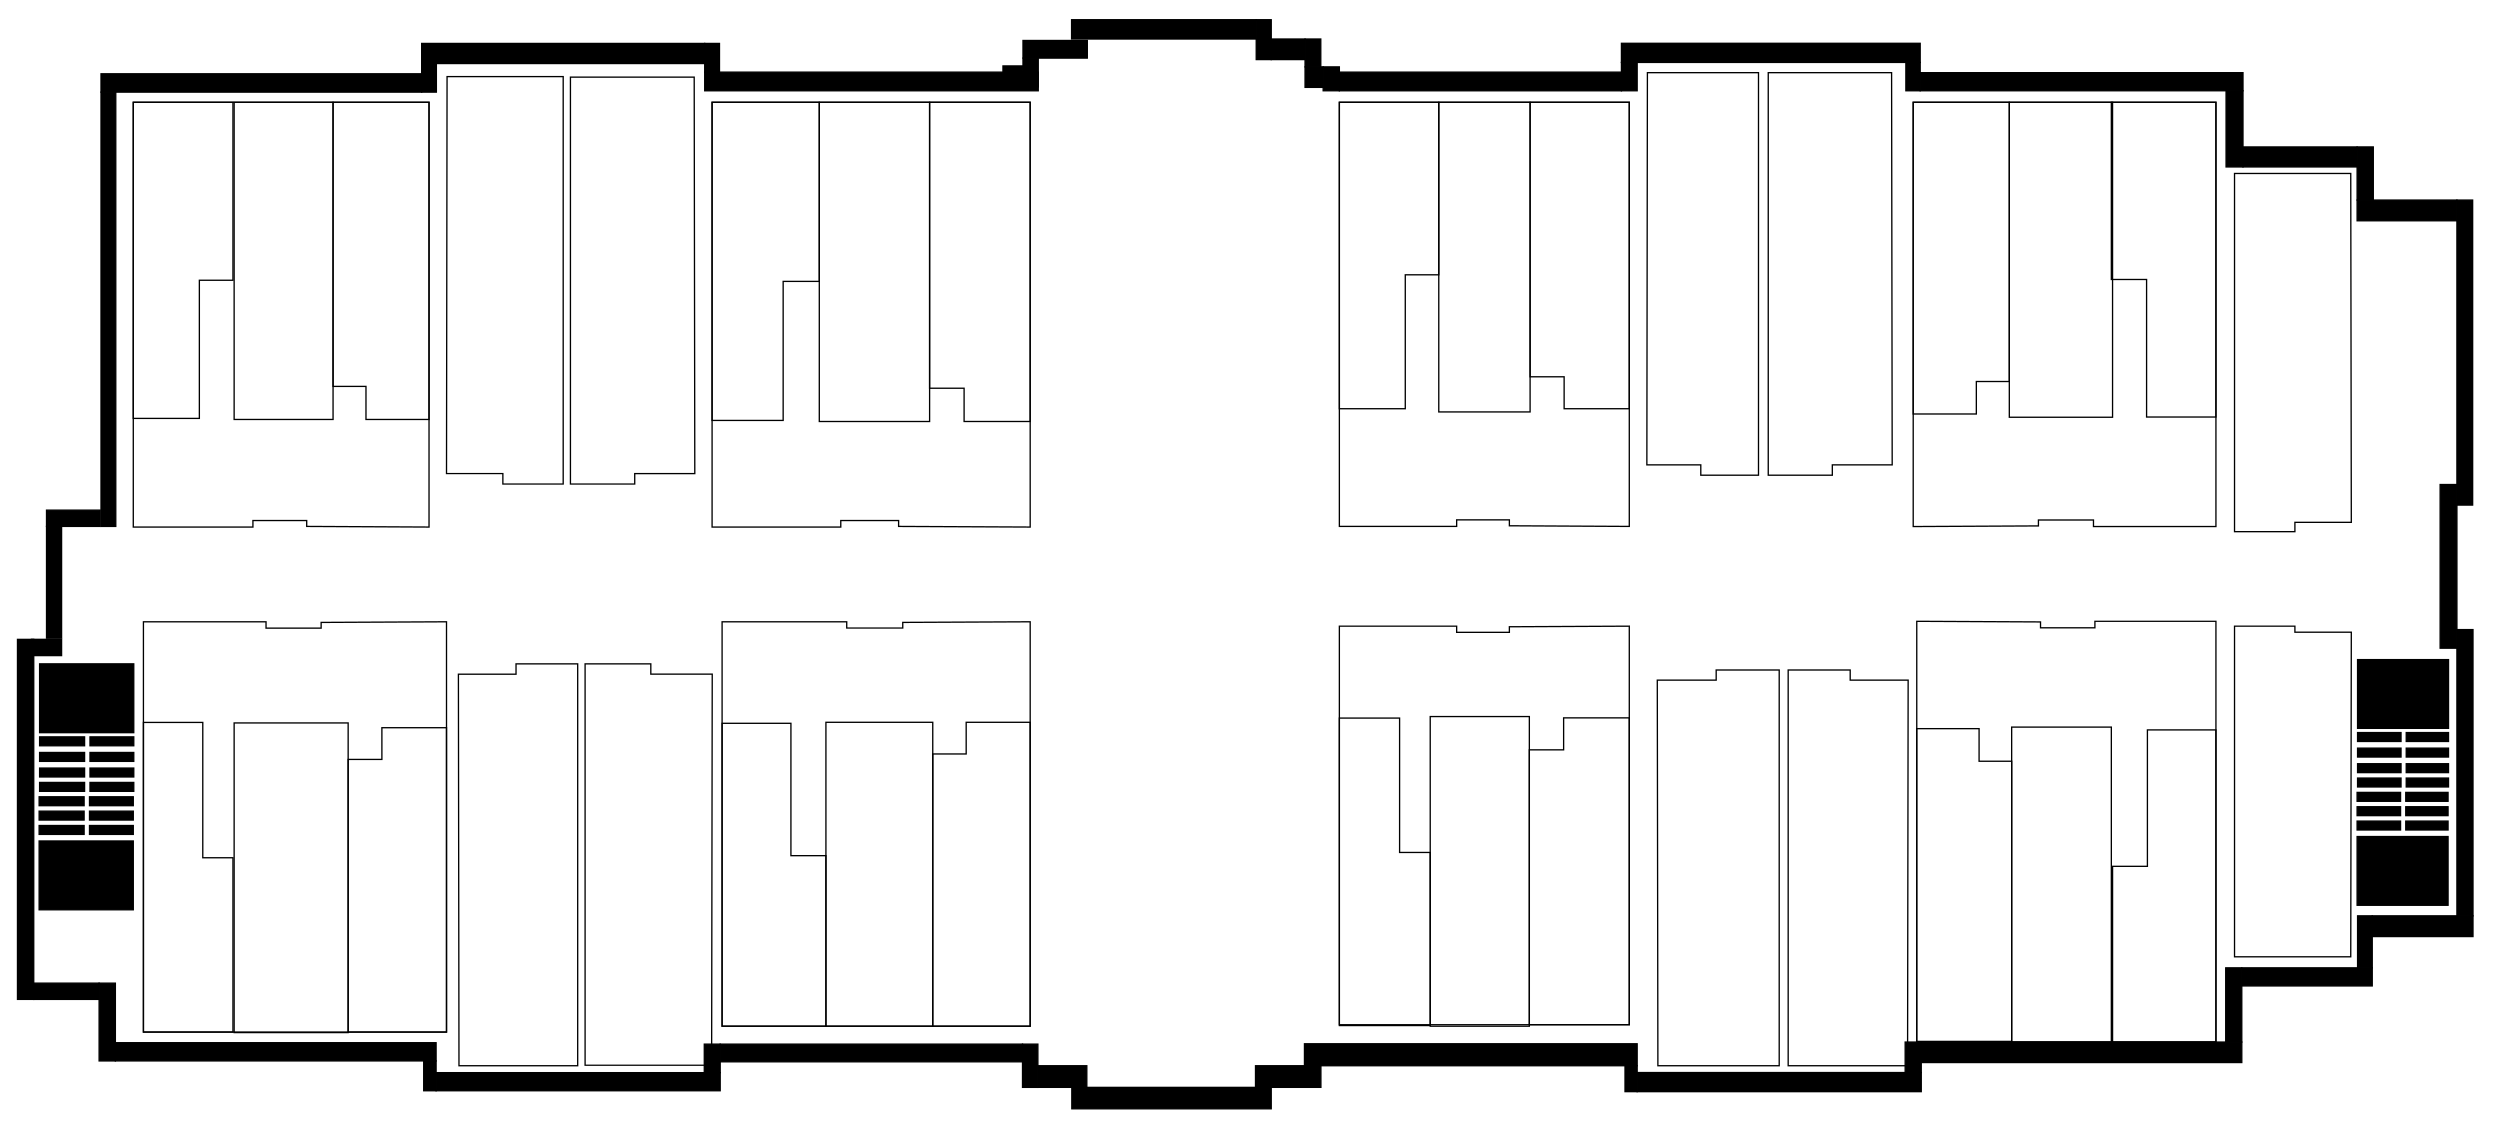
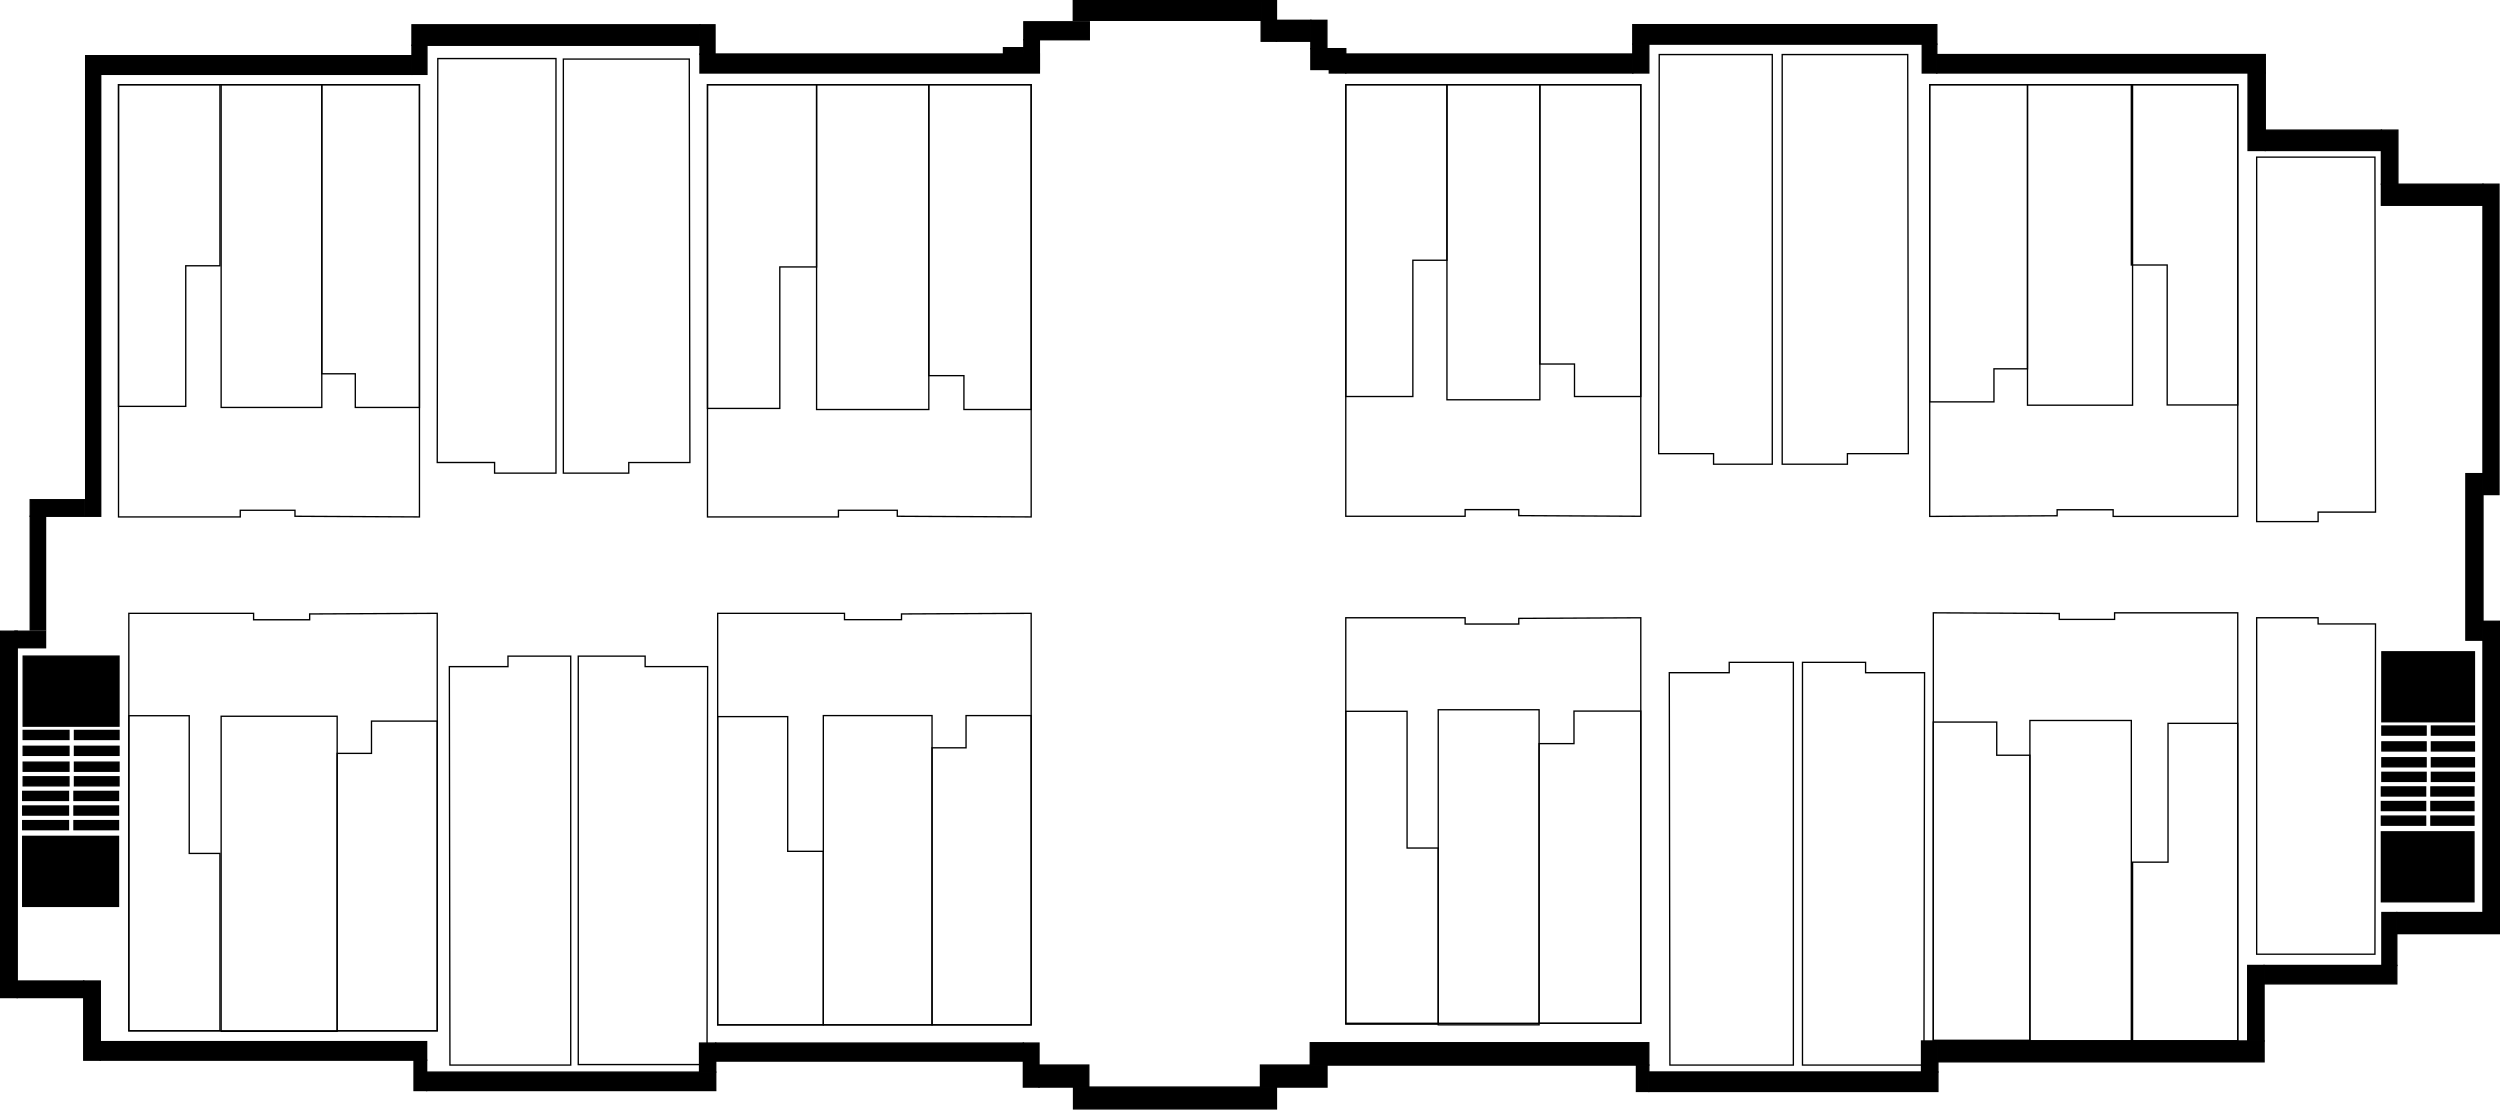
- <svg xmlns="http://www.w3.org/2000/svg" viewBox="0 0 1886.53 856.43">
+ <svg xmlns="http://www.w3.org/2000/svg" id="Layer_1" data-name="Layer 1" viewBox="0 0 1853.96 822.84">
  <defs>
    <style>
      .cls-1 {
        fill: none;
      }

      .cls-1, .cls-2 {
        stroke: #000;
        stroke-miterlimit: 10;
      }
    </style>
  </defs>
  <g id="Units">
-     <polygon id="C308" class="cls-1" points="1243.15 54.84 1242.74 350.8 1283.44 350.8 1283.44 358.61 1326.98 358.61 1326.98 54.84 1243.15 54.84" />
-     <polygon id="C313" class="cls-1" points="537 803.84 537.46 508.73 491.11 508.73 491.11 500.95 441.52 500.95 441.52 803.84 537 803.84" />
-     <polygon id="C315" class="cls-1" points="346.35 804.22 345.92 508.74 389.4 508.74 389.4 500.95 435.93 500.95 435.93 804.22 346.35 804.22" />
-     <polygon id="C307" class="cls-1" points="1251.06 804.22 1250.61 513.25 1295.05 513.25 1295.05 505.57 1342.61 505.57 1342.61 804.22 1251.06 804.22" />
-     <polygon id="C311" class="cls-1" points="544.9 469.21 544.9 774.38 777.39 774.38 777.39 469.21 681.23 469.67 681.23 473.92 638.95 473.92 638.95 469.21 544.9 469.21" />
-     <polygon id="C311-C" class="cls-1" points="596.84 545.81 596.84 645.7 623.25 645.7 623.25 774.38 544.9 774.38 544.9 545.81 596.84 545.81" />
-     <polygon id="C311-A" class="cls-1" points="777.39 545.05 729.09 545.05 729.09 568.95 703.87 568.95 703.87 774.38 777.39 774.38 777.39 545.05" />
-     <rect id="C311-B" class="cls-1" x="623.25" y="545.05" width="80.62" height="229.33" />
-     <polygon id="C306" class="cls-1" points="1427.42 54.84 1427.87 350.8 1382.69 350.8 1382.69 358.61 1334.34 358.61 1334.34 54.84 1427.42 54.84" />
-     <polygon id="C305" class="cls-1" points="1439.47 804.22 1439.91 513.25 1396.18 513.25 1396.18 505.57 1349.38 505.57 1349.38 804.22 1439.47 804.22" />
-     <polygon id="C302" class="cls-1" points="1773.9 130.92 1774.33 394.14 1731.76 394.14 1731.76 401.18 1686.2 401.18 1686.2 130.92 1773.9 130.92" />
-     <polygon id="C301" class="cls-1" points="1773.9 721.99 1774.33 477.07 1731.76 477.07 1731.76 472.51 1686.2 472.51 1686.2 721.99 1773.9 721.99" />
-     <polygon id="C314" class="cls-1" points="523.85 58.2 524.3 357.37 478.97 357.37 478.97 365.26 430.46 365.26 430.46 58.2 523.85 58.2" />
-     <polygon id="C316" class="cls-1" points="337.36 57.81 336.94 357.36 379.47 357.36 379.47 365.26 424.99 365.26 424.99 57.81 337.36 57.81" />
-     <polygon id="C318" class="cls-1" points="100.58 397.72 100.58 77.19 323.75 77.19 323.75 397.72 231.44 397.24 231.44 392.78 190.86 392.78 190.86 397.72 100.58 397.72" />
-     <polygon id="C318-C" class="cls-1" points="150.44 315.73 150.44 211.48 175.79 211.48 175.79 77.19 100.58 77.19 100.58 315.73 150.44 315.73" />
-     <polygon id="C318-A" class="cls-1" points="323.75 316.53 276.17 316.53 276.17 291.58 251.33 291.58 251.33 77.19 323.75 77.19 323.75 316.53" />
-     <polygon id="C317" class="cls-1" points="108.23 469.21 108.23 778.81 336.94 778.81 336.94 469.21 242.33 469.68 242.33 473.99 200.75 473.99 200.75 469.21 108.23 469.21" />
-     <polygon id="C317-C" class="cls-1" points="153.02 545.15 153.02 647.27 175.79 647.27 175.79 778.81 108.23 778.81 108.23 545.15 153.02 545.15" />
-     <polygon id="C317-A" class="cls-1" points="336.94 549.14 288.18 549.14 288.18 573.07 262.72 573.07 262.72 778.81 336.94 778.81 336.94 549.14" />
-     <polygon id="C310" class="cls-1" points="1010.7 397.24 1010.7 77.19 1229.48 77.19 1229.48 397.24 1138.99 396.76 1138.99 392.31 1099.21 392.31 1099.21 397.24 1010.7 397.24" />
-     <polygon id="C310-C" class="cls-1" points="1060.44 308.43 1060.44 207.37 1085.72 207.37 1085.72 77.19 1010.7 77.19 1010.7 308.43 1060.44 308.43" />
-     <polygon id="C310-A" class="cls-1" points="1229.48 308.43 1180.31 308.43 1180.31 284.33 1154.64 284.33 1154.64 77.19 1229.48 77.19 1229.48 308.43" />
-     <polygon id="C309" class="cls-1" points="1010.7 472.51 1010.7 773.25 1229.48 773.25 1229.48 472.51 1138.99 472.96 1138.99 477.15 1099.21 477.15 1099.21 472.51 1010.7 472.51" />
-     <polygon id="C309-C" class="cls-1" points="1056.15 541.87 1056.15 643.27 1079.26 643.27 1079.26 773.89 1010.7 773.89 1010.7 541.87 1056.15 541.87" />
-     <polygon id="C309-A" class="cls-1" points="1229.48 541.71 1179.93 541.71 1179.93 565.84 1154.05 565.84 1154.05 773.25 1229.48 773.25 1229.48 541.71" />
-     <polygon id="C304" class="cls-1" points="1672.17 397.34 1672.17 77.19 1443.73 77.19 1443.73 397.34 1538.22 396.86 1538.22 392.41 1579.76 392.41 1579.76 397.34 1672.17 397.34" />
-     <polygon id="C304-C" class="cls-1" points="1619.84 314.69 1619.84 210.9 1593.24 210.9 1593.24 77.19 1672.17 77.19 1672.17 314.69 1619.84 314.69" />
-     <polygon id="C304-A" class="cls-1" points="1443.73 312.4 1491.37 312.4 1491.37 287.89 1516.25 287.89 1516.25 77.19 1443.73 77.19 1443.73 312.4" />
-     <polygon id="C303" class="cls-1" points="1672.17 468.84 1672.17 786.35 1446.41 786.35 1446.41 468.84 1539.8 469.31 1539.8 473.73 1580.84 473.73 1580.84 468.84 1672.17 468.84" />
-     <polygon id="C303-C" class="cls-1" points="1620.46 550.8 1620.46 653.74 1594.17 653.74 1594.17 786.35 1672.17 786.35 1672.17 550.8 1620.46 550.8" />
-     <polygon id="C303-A" class="cls-1" points="1446.36 549.85 1493.44 549.85 1493.44 574.44 1518.03 574.44 1518.03 785.85 1446.36 785.85 1446.36 549.85" />
-     <rect id="C317-B" class="cls-1" x="176.68" y="545.54" width="86.04" height="233.66" />
-     <rect id="C318-B" class="cls-1" x="176.68" y="77.19" width="74.65" height="239.34" />
-     <rect id="C310-B" class="cls-1" x="1085.72" y="77.19" width="68.91" height="233.66" />
-     <rect id="C309B" class="cls-1" x="1079.26" y="540.72" width="74.8" height="233.66" />
-     <rect id="C304-B" class="cls-1" x="1516.25" y="77.19" width="77.91" height="237.67" />
-     <rect id="C303-B" class="cls-1" x="1518.03" y="548.68" width="75.21" height="237.67" />
-     <polygon id="C312" class="cls-1" points="537.35 397.72 537.35 77.19 777.39 77.19 777.39 397.72 678.1 397.24 678.1 392.78 634.46 392.78 634.46 397.72 537.35 397.72" />
-     <polygon id="C312-C" class="cls-1" points="590.98 317.26 590.98 212.34 618.25 212.34 618.25 77.19 537.35 77.19 537.35 317.26 590.98 317.26" />
-     <polygon id="C312-A" class="cls-1" points="777.39 318.06 727.52 318.06 727.52 292.96 701.48 292.96 701.48 77.19 777.39 77.19 777.39 318.06" />
-     <rect id="C312-B" class="cls-1" x="618.25" y="77.19" width="83.24" height="240.88" />
+     <polygon id="C308" class="cls-1" points="1230.46 40.46 1230.05 336.42 1270.75 336.42 1270.75 344.23 1314.29 344.23 1314.29 40.46 1230.46 40.46" />
+     <polygon id="C313" class="cls-1" points="524.31 789.46 524.77 494.35 478.42 494.35 478.42 486.57 428.83 486.57 428.83 789.46 524.31 789.46" />
+     <polygon id="C315" class="cls-1" points="333.66 789.84 333.23 494.36 376.71 494.36 376.71 486.57 423.24 486.57 423.24 789.84 333.66 789.84" />
+     <polygon id="C307" class="cls-1" points="1238.37 789.84 1237.92 498.87 1282.36 498.87 1282.36 491.19 1329.92 491.19 1329.92 789.84 1238.37 789.84" />
+     <polygon id="C311" class="cls-1" points="532.21 454.83 532.21 760 764.7 760 764.7 454.83 668.54 455.29 668.54 459.54 626.26 459.54 626.26 454.83 532.21 454.83" />
+     <polygon id="C311-C" class="cls-1" points="584.15 531.43 584.15 631.32 610.56 631.32 610.56 760 532.21 760 532.21 531.43 584.15 531.43" />
+     <polygon id="C311-A" class="cls-1" points="764.7 530.67 716.4 530.67 716.4 554.57 691.18 554.57 691.18 760 764.7 760 764.7 530.67" />
+     <rect id="C311-B" class="cls-1" x="610.56" y="530.67" width="80.62" height="229.33" />
+     <polygon id="C306" class="cls-1" points="1414.73 40.46 1415.18 336.42 1370 336.42 1370 344.23 1321.65 344.23 1321.65 40.46 1414.73 40.46" />
+     <polygon id="C305" class="cls-1" points="1426.78 789.84 1427.22 498.87 1383.49 498.87 1383.49 491.19 1336.69 491.19 1336.69 789.84 1426.78 789.84" />
+     <polygon id="C302" class="cls-1" points="1761.21 116.54 1761.64 379.76 1719.07 379.76 1719.07 386.8 1673.51 386.8 1673.51 116.54 1761.21 116.54" />
+     <polygon id="C301" class="cls-1" points="1761.21 707.61 1761.64 462.69 1719.07 462.69 1719.07 458.13 1673.51 458.13 1673.51 707.61 1761.21 707.61" />
+     <polygon id="C314" class="cls-1" points="511.16 43.82 511.61 342.99 466.28 342.99 466.28 350.88 417.77 350.88 417.77 43.82 511.16 43.82" />
+     <polygon id="C316" class="cls-1" points="324.67 43.43 324.25 342.98 366.78 342.98 366.78 350.88 412.3 350.88 412.3 43.43 324.67 43.43" />
+     <polygon id="C318" class="cls-1" points="87.89 383.34 87.89 62.81 311.06 62.81 311.06 383.34 218.75 382.86 218.75 378.4 178.17 378.4 178.17 383.34 87.89 383.34" />
+     <polygon id="C318-C" class="cls-1" points="137.75 301.35 137.75 197.1 163.1 197.1 163.1 62.81 87.89 62.81 87.89 301.35 137.75 301.35" />
+     <polygon id="C318-A" class="cls-1" points="311.06 302.15 263.48 302.15 263.48 277.2 238.64 277.2 238.64 62.81 311.06 62.81 311.06 302.15" />
+     <polygon id="C317" class="cls-1" points="95.54 454.83 95.54 764.43 324.25 764.43 324.25 454.83 229.64 455.3 229.64 459.61 188.06 459.61 188.06 454.83 95.54 454.83" />
+     <polygon id="C317-C" class="cls-1" points="140.33 530.77 140.33 632.89 163.1 632.89 163.1 764.43 95.54 764.43 95.54 530.77 140.33 530.77" />
+     <polygon id="C317-A" class="cls-1" points="324.25 534.76 275.49 534.76 275.49 558.69 250.03 558.69 250.03 764.43 324.25 764.43 324.25 534.76" />
+     <polygon id="C310" class="cls-1" points="998.01 382.86 998.01 62.81 1216.79 62.81 1216.79 382.86 1126.3 382.38 1126.3 377.93 1086.52 377.93 1086.52 382.86 998.01 382.86" />
+     <polygon id="C310-C" class="cls-1" points="1047.75 294.05 1047.75 192.99 1073.03 192.99 1073.03 62.81 998.01 62.81 998.01 294.05 1047.75 294.05" />
+     <polygon id="C310-A" class="cls-1" points="1216.79 294.05 1167.62 294.05 1167.62 269.95 1141.95 269.95 1141.95 62.81 1216.79 62.81 1216.79 294.05" />
+     <polygon id="C309" class="cls-1" points="998.01 458.13 998.01 758.87 1216.79 758.87 1216.79 458.13 1126.3 458.58 1126.3 462.77 1086.52 462.77 1086.52 458.13 998.01 458.13" />
+     <polygon id="C309-C" class="cls-1" points="1043.46 527.49 1043.46 628.89 1066.57 628.89 1066.57 759.51 998.01 759.51 998.01 527.49 1043.46 527.49" />
+     <polygon id="C309-A" class="cls-1" points="1216.79 527.33 1167.24 527.33 1167.24 551.46 1141.36 551.46 1141.36 758.87 1216.79 758.87 1216.79 527.33" />
+     <polygon id="C304" class="cls-1" points="1659.48 382.96 1659.48 62.81 1431.04 62.81 1431.04 382.96 1525.53 382.48 1525.53 378.03 1567.07 378.03 1567.07 382.96 1659.48 382.96" />
+     <polygon id="C304-C" class="cls-1" points="1607.15 300.31 1607.15 196.52 1580.55 196.52 1580.55 62.81 1659.48 62.81 1659.48 300.31 1607.15 300.31" />
+     <polygon id="C304-A" class="cls-1" points="1431.04 298.02 1478.68 298.02 1478.68 273.51 1503.56 273.51 1503.56 62.81 1431.04 62.81 1431.04 298.02" />
+     <polygon id="C303" class="cls-1" points="1659.48 454.46 1659.48 771.97 1433.72 771.97 1433.72 454.46 1527.11 454.93 1527.11 459.35 1568.15 459.35 1568.15 454.46 1659.48 454.46" />
+     <polygon id="C303-C" class="cls-1" points="1607.77 536.42 1607.77 639.36 1581.48 639.36 1581.48 771.97 1659.48 771.97 1659.48 536.42 1607.77 536.42" />
+     <polygon id="C303-A" class="cls-1" points="1433.67 535.47 1480.75 535.47 1480.75 560.06 1505.34 560.06 1505.34 771.47 1433.67 771.47 1433.67 535.47" />
+     <rect id="C317-B" class="cls-1" x="163.99" y="531.16" width="86.04" height="233.66" />
+     <rect id="C318-B" class="cls-1" x="163.99" y="62.81" width="74.65" height="239.34" />
+     <rect id="C310-B" class="cls-1" x="1073.03" y="62.81" width="68.91" height="233.66" />
+     <rect id="C309-B" class="cls-1" x="1066.57" y="526.34" width="74.8" height="233.66" />
+     <rect id="C304-B" class="cls-1" x="1503.56" y="62.81" width="77.91" height="237.67" />
+     <rect id="C303-B" class="cls-1" x="1505.34" y="534.3" width="75.21" height="237.67" />
+     <polygon id="C312" class="cls-1" points="524.66 383.34 524.66 62.81 764.7 62.81 764.7 383.34 665.41 382.86 665.41 378.4 621.77 378.4 621.77 383.34 524.66 383.34" />
+     <polygon id="C312-C" class="cls-1" points="578.29 302.88 578.29 197.96 605.56 197.96 605.56 62.81 524.66 62.81 524.66 302.88 578.29 302.88" />
+     <polygon id="C312-A" class="cls-1" points="764.7 303.68 714.83 303.68 714.83 278.58 688.79 278.58 688.79 62.81 764.7 62.81 764.7 303.68" />
+     <rect id="C312-B" class="cls-1" x="605.56" y="62.81" width="83.24" height="240.88" />
  </g>
  <g id="Outline">
-     <rect class="cls-2" x="808.81" y="820.54" width="150.47" height="16.18" />
-     <rect class="cls-2" x="771.6" y="787.91" width="11.6" height="32.63" />
-     <rect class="cls-2" x="1235.42" y="809.35" width="214.38" height="14.43" />
-     <rect class="cls-2" x="1226.25" y="804.22" width="9.17" height="19.55" />
-     <rect class="cls-2" x="1437.66" y="786.35" width="12.13" height="23.01" />
-     <rect class="cls-2" x="1449.8" y="786.35" width="241.89" height="15.46" />
-     <rect class="cls-2" x="1679.55" y="730.34" width="12.13" height="56.01" />
-     <rect class="cls-2" x="1691.69" y="730.34" width="98.43" height="13.66" />
-     <rect class="cls-2" x="1779.06" y="691.1" width="11.06" height="39.24" />
-     <rect class="cls-2" x="1841.35" y="365.62" width="12.67" height="123.51" />
-     <rect class="cls-2" x="1854.02" y="150.97" width="11.87" height="230.17" />
-     <rect class="cls-2" x="1764.76" y="124.81" width="40.09" height="12.22" transform="translate(1915.73 -1653.89) rotate(90)" />
-     <rect class="cls-2" x="1679.82" y="68.51" width="12.76" height="57.47" />
-     <rect class="cls-2" x="1448.99" y="54.84" width="243.6" height="13.66" />
-     <rect class="cls-2" x="1223.55" y="32.67" width="225.44" height="14.44" />
-     <rect class="cls-2" x="808.63" y="14.88" width="139.33" height="14.56" />
-     <rect class="cls-2" x="771.96" y="30.54" width="48.54" height="13.3" />
-     <rect class="cls-2" x="531.78" y="54.43" width="251.69" height="14.08" />
-     <rect class="cls-2" x="318.2" y="32.77" width="213.57" height="15.18" />
-     <rect class="cls-2" x="318.2" y="47.95" width="11.09" height="21.57" />
-     <rect class="cls-2" x="76.22" y="55.68" width="241.98" height="13.84" />
-     <rect class="cls-2" x="76.22" y="69.53" width="11.15" height="327.71" />
-     <rect class="cls-2" x="543.46" y="787.91" width="228.13" height="13.35" />
-     <rect class="cls-2" x="531.46" y="787.91" width="12" height="21.53" />
-     <rect class="cls-2" x="329.08" y="809.44" width="214.38" height="13.66" />
-     <rect class="cls-2" x="319.73" y="800.58" width="9.35" height="22.52" />
-     <rect class="cls-2" x="74.79" y="741.89" width="12.27" height="58.7" />
-     <rect class="cls-2" x="87.06" y="786.83" width="242.02" height="13.75" />
-     <rect class="cls-2" x="783.19" y="804.22" width="36.94" height="16.31" />
-     <rect class="cls-2" x="947.42" y="804.22" width="49.35" height="16.31" />
-     <rect class="cls-2" x="984.36" y="787.64" width="251.06" height="16.58" />
-     <rect class="cls-2" x="1790.11" y="691.1" width="76.04" height="15.64" />
-     <rect class="cls-2" x="1854.02" y="475.1" width="12.13" height="216" />
-     <rect class="cls-2" x="1778.7" y="150.97" width="75.33" height="15.64" />
-     <rect class="cls-2" x="1692.58" y="110.88" width="86.11" height="15.1" />
-     <rect class="cls-2" x="1438.2" y="47.11" width="10.79" height="21.39" />
-     <rect class="cls-2" x="1223.55" y="47.11" width="11.87" height="21.39" />
-     <rect class="cls-2" x="1010.7" y="54.43" width="212.85" height="14.08" />
-     <rect class="cls-2" x="998.47" y="50.47" width="12.22" height="18.03" />
-     <rect class="cls-2" x="984.81" y="50.47" width="13.66" height="15.46" />
-     <rect class="cls-2" x="947.96" y="14.88" width="11.33" height="30.08" />
-     <rect class="cls-2" x="984.81" y="29.44" width="11.87" height="21.03" />
-     <rect class="cls-2" x="959.28" y="29.44" width="25.53" height="15.52" />
-     <rect class="cls-2" x="771.96" y="43.85" width="11.51" height="21.72" />
-     <rect class="cls-2" x="756.85" y="49.75" width="15.1" height="4.96" />
-     <rect class="cls-2" x="531.78" y="32.77" width="11.15" height="21.94" />
-     <rect class="cls-2" x="13.19" y="482.47" width="12.27" height="271.68" />
-     <rect class="cls-2" x="43.99" y="723.36" width="12.27" height="49.33" transform="translate(798.14 697.9) rotate(90)" />
+     <rect class="cls-2" x="796.12" y="806.16" width="150.47" height="16.18" />
+     <rect class="cls-2" x="758.91" y="773.53" width="11.6" height="32.63" />
+     <rect class="cls-2" x="1222.73" y="794.97" width="214.38" height="14.43" />
+     <rect class="cls-2" x="1213.56" y="789.84" width="9.17" height="19.55" />
+     <rect class="cls-2" x="1424.97" y="771.97" width="12.13" height="23.01" />
+     <rect class="cls-2" x="1437.11" y="771.97" width="241.89" height="15.46" />
+     <rect class="cls-2" x="1666.86" y="715.96" width="12.13" height="56.01" />
+     <rect class="cls-2" x="1679" y="715.96" width="98.43" height="13.66" />
+     <rect class="cls-2" x="1766.37" y="676.72" width="11.06" height="39.24" />
+     <rect class="cls-2" x="1828.66" y="351.24" width="12.67" height="123.51" />
+     <rect class="cls-2" x="1841.33" y="136.59" width="11.87" height="230.17" />
+     <rect class="cls-2" x="1766.01" y="96.49" width="12.22" height="40.09" />
+     <rect class="cls-2" x="1667.13" y="54.13" width="12.76" height="57.47" />
+     <rect class="cls-2" x="1436.3" y="40.46" width="243.6" height="13.66" />
+     <rect class="cls-2" x="1210.86" y="18.29" width="225.44" height="14.44" />
+     <rect class="cls-2" x="795.94" y=".5" width="139.33" height="14.56" />
+     <rect class="cls-2" x="759.27" y="16.16" width="48.54" height="13.3" />
+     <rect class="cls-2" x="519.09" y="40.05" width="251.69" height="14.08" />
+     <rect class="cls-2" x="305.51" y="18.39" width="213.57" height="15.18" />
+     <rect class="cls-2" x="305.51" y="33.57" width="11.09" height="21.57" />
+     <rect class="cls-2" x="63.53" y="41.3" width="241.98" height="13.84" />
+     <rect class="cls-2" x="63.53" y="55.15" width="11.15" height="327.71" />
+     <rect class="cls-2" x="530.77" y="773.53" width="228.13" height="13.35" />
+     <rect class="cls-2" x="518.77" y="773.53" width="12" height="21.53" />
+     <rect class="cls-2" x="316.39" y="795.06" width="214.38" height="13.66" />
+     <rect class="cls-2" x="307.04" y="786.2" width="9.35" height="22.52" />
+     <rect class="cls-2" x="62.1" y="727.51" width="12.27" height="58.7" />
+     <rect class="cls-2" x="74.37" y="772.45" width="242.02" height="13.75" />
+     <rect class="cls-2" x="770.5" y="789.84" width="36.94" height="16.31" />
+     <rect class="cls-2" x="934.73" y="789.84" width="49.35" height="16.31" />
+     <rect class="cls-2" x="971.67" y="773.26" width="251.06" height="16.58" />
+     <rect class="cls-2" x="1777.42" y="676.72" width="76.04" height="15.64" />
+     <rect class="cls-2" x="1841.33" y="460.72" width="12.13" height="216" />
+     <rect class="cls-2" x="1766.01" y="136.59" width="75.33" height="15.64" />
+     <rect class="cls-2" x="1679.89" y="96.5" width="86.11" height="15.1" />
+     <rect class="cls-2" x="1425.51" y="32.73" width="10.79" height="21.39" />
+     <rect class="cls-2" x="1210.86" y="32.73" width="11.87" height="21.39" />
+     <rect class="cls-2" x="998.01" y="40.05" width="212.85" height="14.08" />
+     <rect class="cls-2" x="985.78" y="36.09" width="12.22" height="18.03" />
+     <rect class="cls-2" x="972.12" y="36.09" width="13.66" height="15.46" />
+     <rect class="cls-2" x="935.27" y=".5" width="11.33" height="30.08" />
+     <rect class="cls-2" x="972.12" y="15.06" width="11.87" height="21.03" />
+     <rect class="cls-2" x="946.59" y="15.06" width="25.53" height="15.52" />
+     <rect class="cls-2" x="759.27" y="29.47" width="11.51" height="21.72" />
+     <rect class="cls-2" x="744.16" y="35.37" width="15.1" height="4.96" />
+     <rect class="cls-2" x="519.09" y="18.39" width="11.15" height="21.94" />
+     <rect class="cls-2" x=".5" y="468.09" width="12.27" height="271.68" />
+     <rect class="cls-2" x="12.76" y="727.51" width="49.33" height="12.27" />
  </g>
  <g id="Stair">
-     <rect class="cls-2" x="1779.05" y="497.75" width="68.64" height="51.87" />
-     <rect class="cls-2" x="1815.77" y="564.55" width="31.91" height="6.72" />
-     <rect class="cls-2" x="1779.05" y="564.55" width="32.79" height="6.72" />
-     <rect class="cls-2" x="1815.77" y="552.8" width="31.91" height="6.72" />
-     <rect class="cls-2" x="1779.05" y="552.8" width="32.79" height="6.72" />
-     <rect class="cls-2" x="1815.77" y="576.31" width="31.91" height="6.72" />
-     <rect class="cls-2" x="1779.05" y="576.31" width="32.79" height="6.72" />
-     <rect class="cls-2" x="1815.77" y="587.13" width="31.91" height="6.72" />
-     <rect class="cls-2" x="1779.05" y="587.13" width="32.79" height="6.72" />
-     <rect class="cls-2" x="1815.42" y="597.95" width="31.91" height="6.72" />
-     <rect class="cls-2" x="1778.7" y="597.95" width="32.79" height="6.72" />
-     <rect class="cls-2" x="1815.42" y="608.77" width="31.91" height="6.72" />
-     <rect class="cls-2" x="1778.7" y="608.77" width="32.79" height="6.72" />
-     <rect class="cls-2" x="1815.42" y="619.6" width="31.91" height="6.72" />
-     <rect class="cls-2" x="1778.7" y="619.6" width="32.79" height="6.72" />
-     <rect class="cls-2" x="1778.7" y="631.26" width="68.64" height="51.87" />
-     <rect class="cls-2" x="29.89" y="500.95" width="71.05" height="51.93" />
-     <rect class="cls-2" x="67.91" y="567.82" width="33.04" height="6.72" />
-     <rect class="cls-2" x="29.89" y="567.82" width="33.94" height="6.72" />
-     <rect class="cls-2" x="67.91" y="556.05" width="33.04" height="6.72" />
-     <rect class="cls-2" x="29.89" y="556.05" width="33.94" height="6.72" />
-     <rect class="cls-2" x="67.91" y="579.59" width="33.04" height="6.72" />
-     <rect class="cls-2" x="29.89" y="579.59" width="33.94" height="6.72" />
-     <rect class="cls-2" x="67.91" y="590.43" width="33.04" height="6.72" />
-     <rect class="cls-2" x="29.89" y="590.43" width="33.94" height="6.72" />
-     <rect class="cls-2" x="67.54" y="601.26" width="33.04" height="6.72" />
-     <rect class="cls-2" x="29.53" y="601.26" width="33.94" height="6.72" />
-     <rect class="cls-2" x="67.54" y="612.1" width="33.04" height="6.72" />
-     <rect class="cls-2" x="29.53" y="612.1" width="33.94" height="6.72" />
-     <rect class="cls-2" x="67.54" y="622.93" width="33.04" height="6.72" />
-     <rect class="cls-2" x="29.53" y="622.93" width="33.94" height="6.72" />
-     <rect class="cls-2" x="29.53" y="634.61" width="71.05" height="51.93" />
-     <rect class="cls-2" x="35.11" y="397.24" width="11.36" height="84.33" />
-     <rect class="cls-2" x="49.21" y="370.87" width="12.27" height="40.48" transform="translate(446.45 335.76) rotate(90)" />
-     <rect class="cls-2" x="28.97" y="477.25" width="12.27" height="22.72" transform="translate(523.72 453.5) rotate(90)" />
+     <rect class="cls-2" x="1766.36" y="483.37" width="68.64" height="51.87" />
+     <rect class="cls-2" x="1803.08" y="550.17" width="31.91" height="6.72" />
+     <rect class="cls-2" x="1766.36" y="550.17" width="32.79" height="6.72" />
+     <rect class="cls-2" x="1803.08" y="538.42" width="31.91" height="6.72" />
+     <rect class="cls-2" x="1766.36" y="538.42" width="32.79" height="6.72" />
+     <rect class="cls-2" x="1803.08" y="561.93" width="31.91" height="6.72" />
+     <rect class="cls-2" x="1766.36" y="561.93" width="32.79" height="6.72" />
+     <rect class="cls-2" x="1803.08" y="572.75" width="31.91" height="6.72" />
+     <rect class="cls-2" x="1766.36" y="572.75" width="32.79" height="6.72" />
+     <rect class="cls-2" x="1802.73" y="583.57" width="31.91" height="6.72" />
+     <rect class="cls-2" x="1766.01" y="583.57" width="32.79" height="6.72" />
+     <rect class="cls-2" x="1802.73" y="594.39" width="31.91" height="6.72" />
+     <rect class="cls-2" x="1766.01" y="594.39" width="32.79" height="6.72" />
+     <rect class="cls-2" x="1802.73" y="605.22" width="31.91" height="6.72" />
+     <rect class="cls-2" x="1766.01" y="605.22" width="32.79" height="6.72" />
+     <rect class="cls-2" x="1766.01" y="616.88" width="68.64" height="51.87" />
+     <rect class="cls-2" x="17.2" y="486.57" width="71.05" height="51.93" />
+     <rect class="cls-2" x="55.22" y="553.44" width="33.04" height="6.72" />
+     <rect class="cls-2" x="17.2" y="553.44" width="33.94" height="6.72" />
+     <rect class="cls-2" x="55.22" y="541.67" width="33.04" height="6.72" />
+     <rect class="cls-2" x="17.2" y="541.67" width="33.94" height="6.72" />
+     <rect class="cls-2" x="55.22" y="565.21" width="33.04" height="6.72" />
+     <rect class="cls-2" x="17.2" y="565.21" width="33.94" height="6.72" />
+     <rect class="cls-2" x="55.22" y="576.05" width="33.04" height="6.72" />
+     <rect class="cls-2" x="17.2" y="576.05" width="33.94" height="6.72" />
+     <rect class="cls-2" x="54.85" y="586.88" width="33.04" height="6.72" />
+     <rect class="cls-2" x="16.84" y="586.88" width="33.94" height="6.72" />
+     <rect class="cls-2" x="54.85" y="597.72" width="33.04" height="6.72" />
+     <rect class="cls-2" x="16.84" y="597.72" width="33.94" height="6.72" />
+     <rect class="cls-2" x="54.85" y="608.55" width="33.04" height="6.72" />
+     <rect class="cls-2" x="16.84" y="608.55" width="33.94" height="6.72" />
+     <rect class="cls-2" x="16.84" y="620.23" width="71.05" height="51.93" />
+     <rect class="cls-2" x="22.42" y="382.86" width="11.36" height="84.33" />
+     <rect class="cls-2" x="22.41" y="370.59" width="40.48" height="12.27" />
+     <rect class="cls-2" x="11.06" y="468.09" width="22.72" height="12.27" />
  </g>
</svg>
